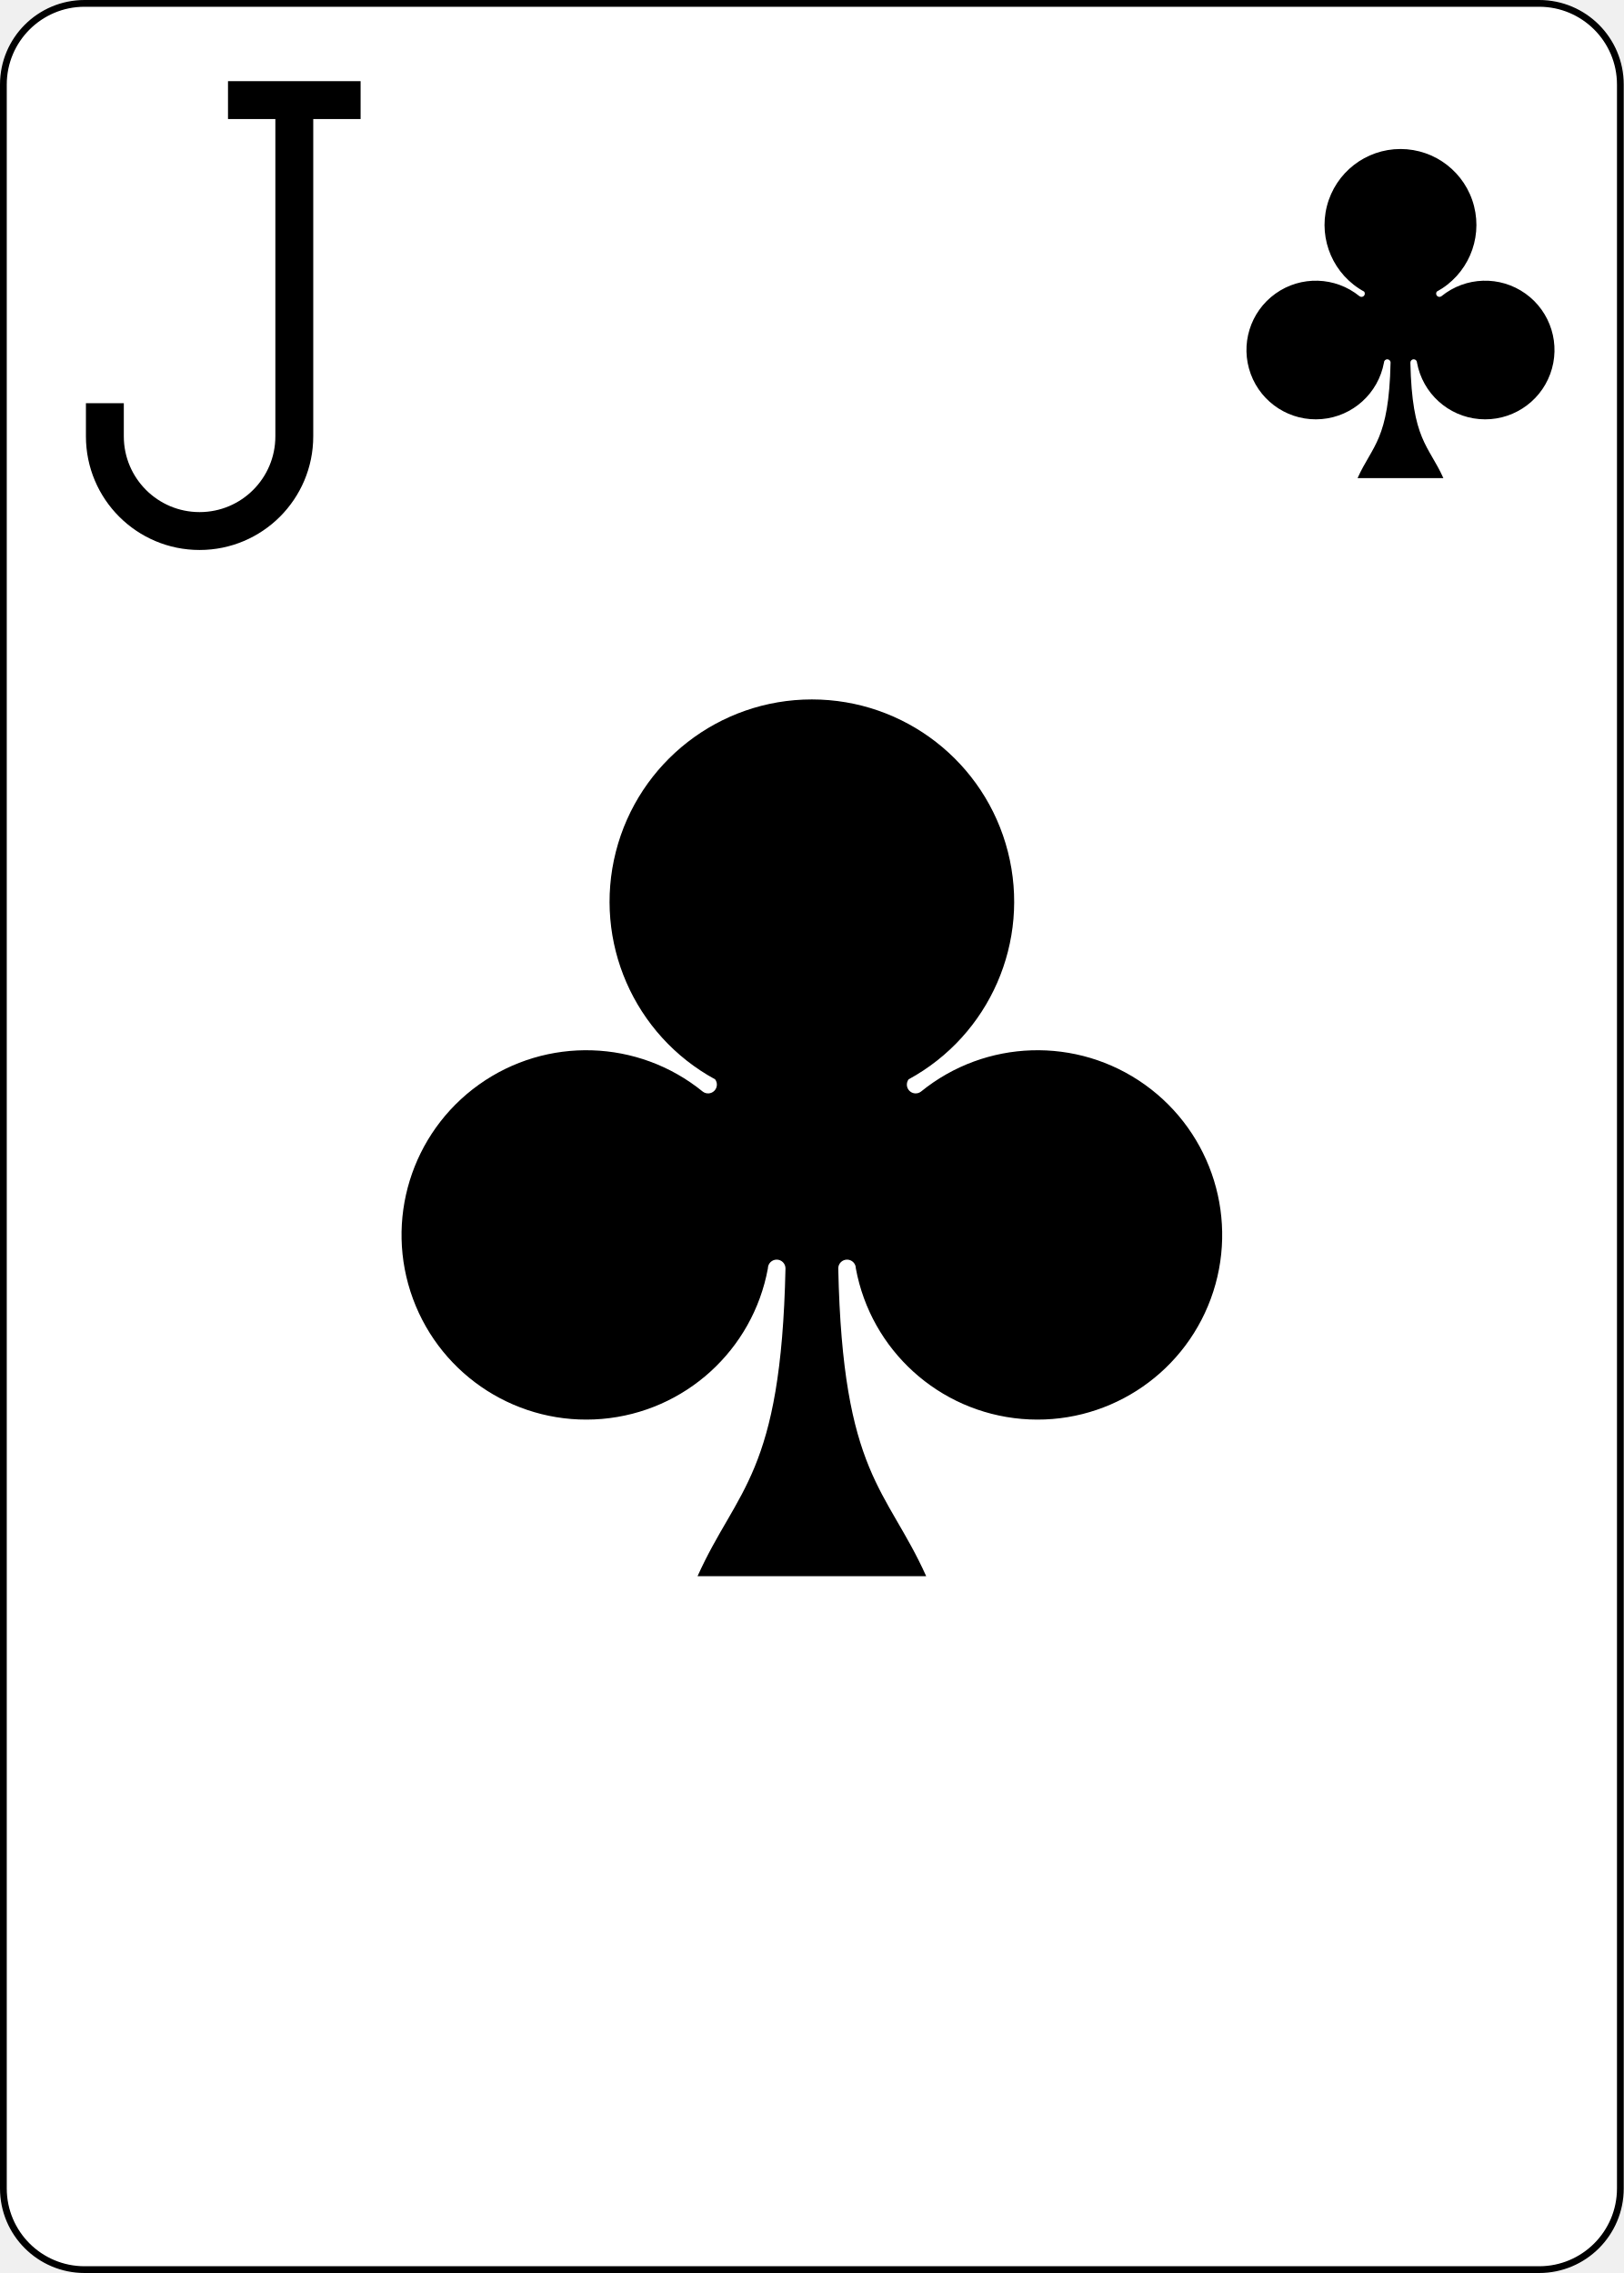
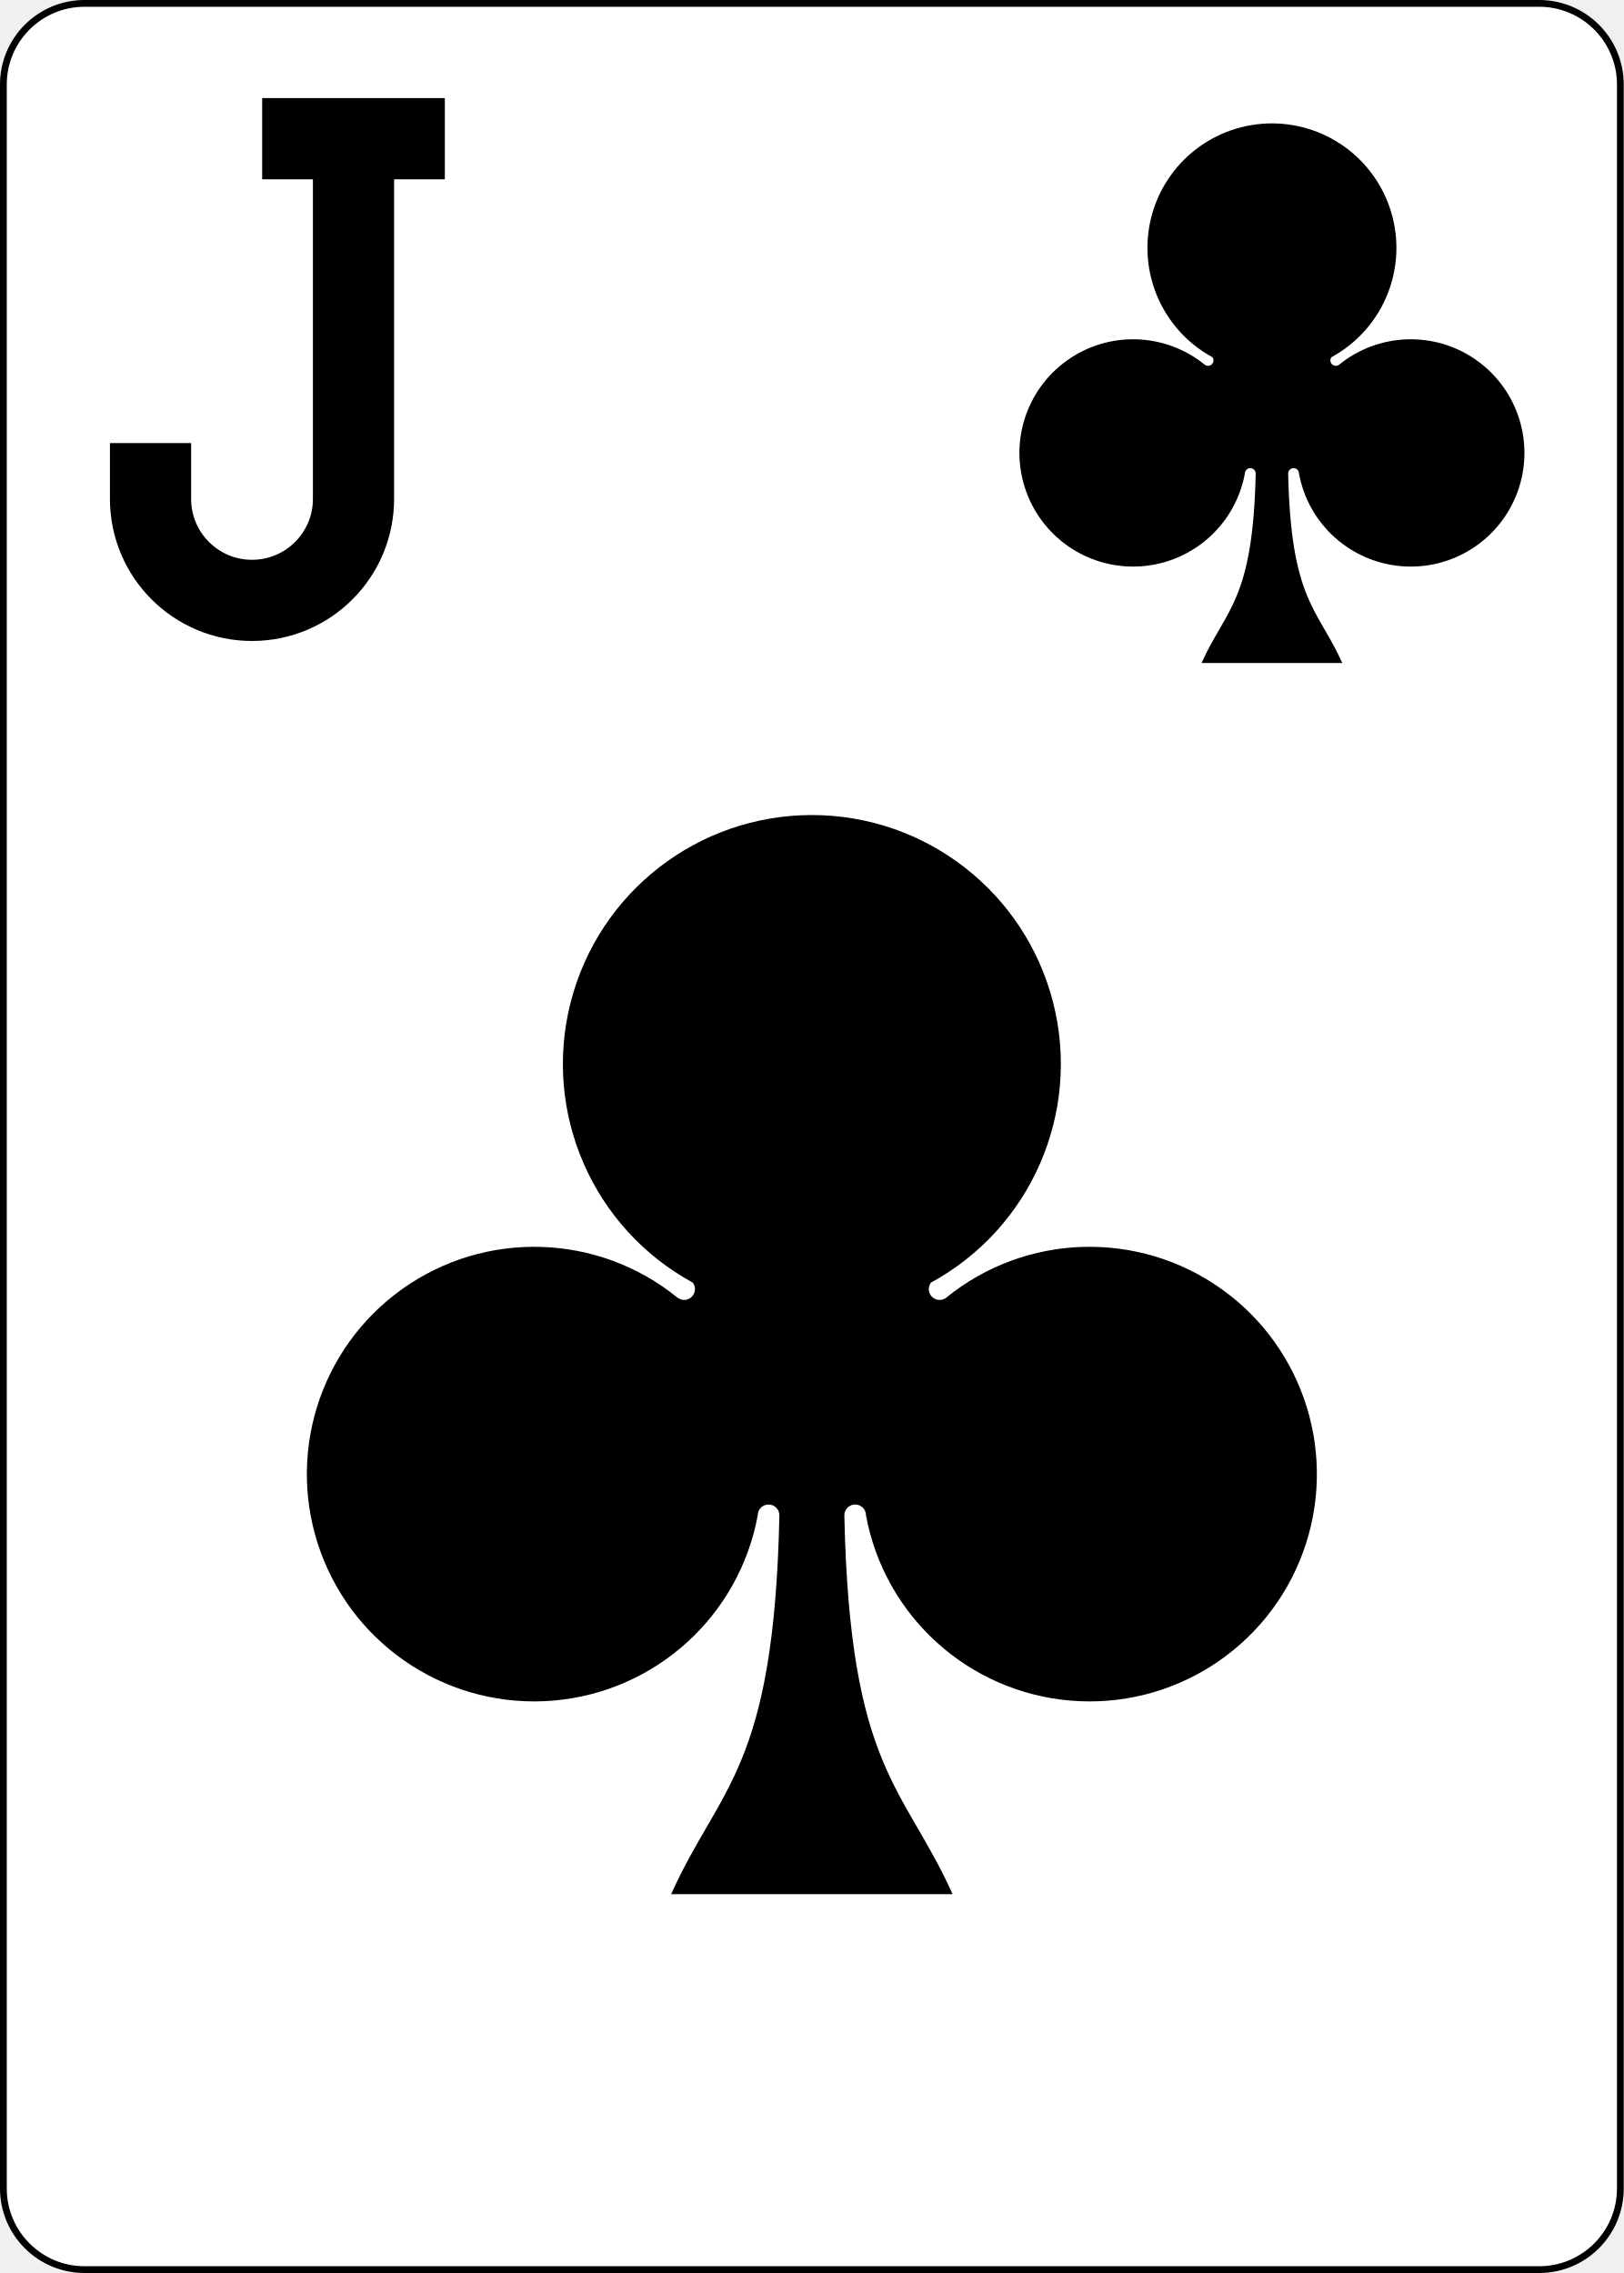
<svg xmlns="http://www.w3.org/2000/svg" xmlns:xlink="http://www.w3.org/1999/xlink" class="card" face="JC" height="3.5in" preserveAspectRatio="none" viewBox="-120 -168 240 336" width="2.5in">
  <defs>
-     <symbol id="VCJ" viewBox="-500 -500 1000 1000" preserveAspectRatio="xMinYMid">
-       <path d="M50 -460L250 -460M150 -460L150 250A100 100 0 0 1 -250 250L-250 220" stroke="black" stroke-width="80" stroke-linecap="square" stroke-miterlimit="1.5" fill="none" />
+     <symbol id="VCJ" viewBox="-600 -600 1200 1200" preserveAspectRatio="xMinYMid">
+       <path d="M50 -460L250 -460M150 -460L150 250A100 100 0 0 1 -250 250L-250 220" stroke="black" stroke-width="160" stroke-linecap="square" stroke-miterlimit="1.5" fill="none" />
    </symbol>
    <symbol id="SCJ" viewBox="-600 -600 1200 1200" preserveAspectRatio="xMinYMid">
      <path d="M30 150C35 385 85 400 130 500L-130 500C-85 400 -35 385 -30 150A10 10 0 0 0 -50 150A210 210 0 1 1 -124 -51A10 10 0 0 0 -110 -65A230 230 0 1 1 110 -65A10 10 0 0 0 124 -51A210 210 0 1 1 50 150A10 10 0 0 0 30 150Z" fill="black" />
    </symbol>
  </defs>
  <rect width="239" height="335" x="-119.5" y="-167.5" rx="12" ry="12" fill="white" stroke="black" />
-   <use xlink:href="#SCJ" height="156" width="156" x="-78" y="-78" />
-   <use xlink:href="#VCJ" height="70" width="70" x="-122" y="-156" />
-   <use xlink:href="#SCJ" height="58.558" width="58.558" x="57.721" y="-151" />
+   <use xlink:href="#SCJ" height="192" width="192" x="-96" y="-64" />
+   <use xlink:href="#VCJ" height="90" width="90" x="-124" y="-158" />
+   <use xlink:href="#SCJ" height="96" width="96" x="20" y="-158" />
  <g transform="rotate(180)" />
</svg>
